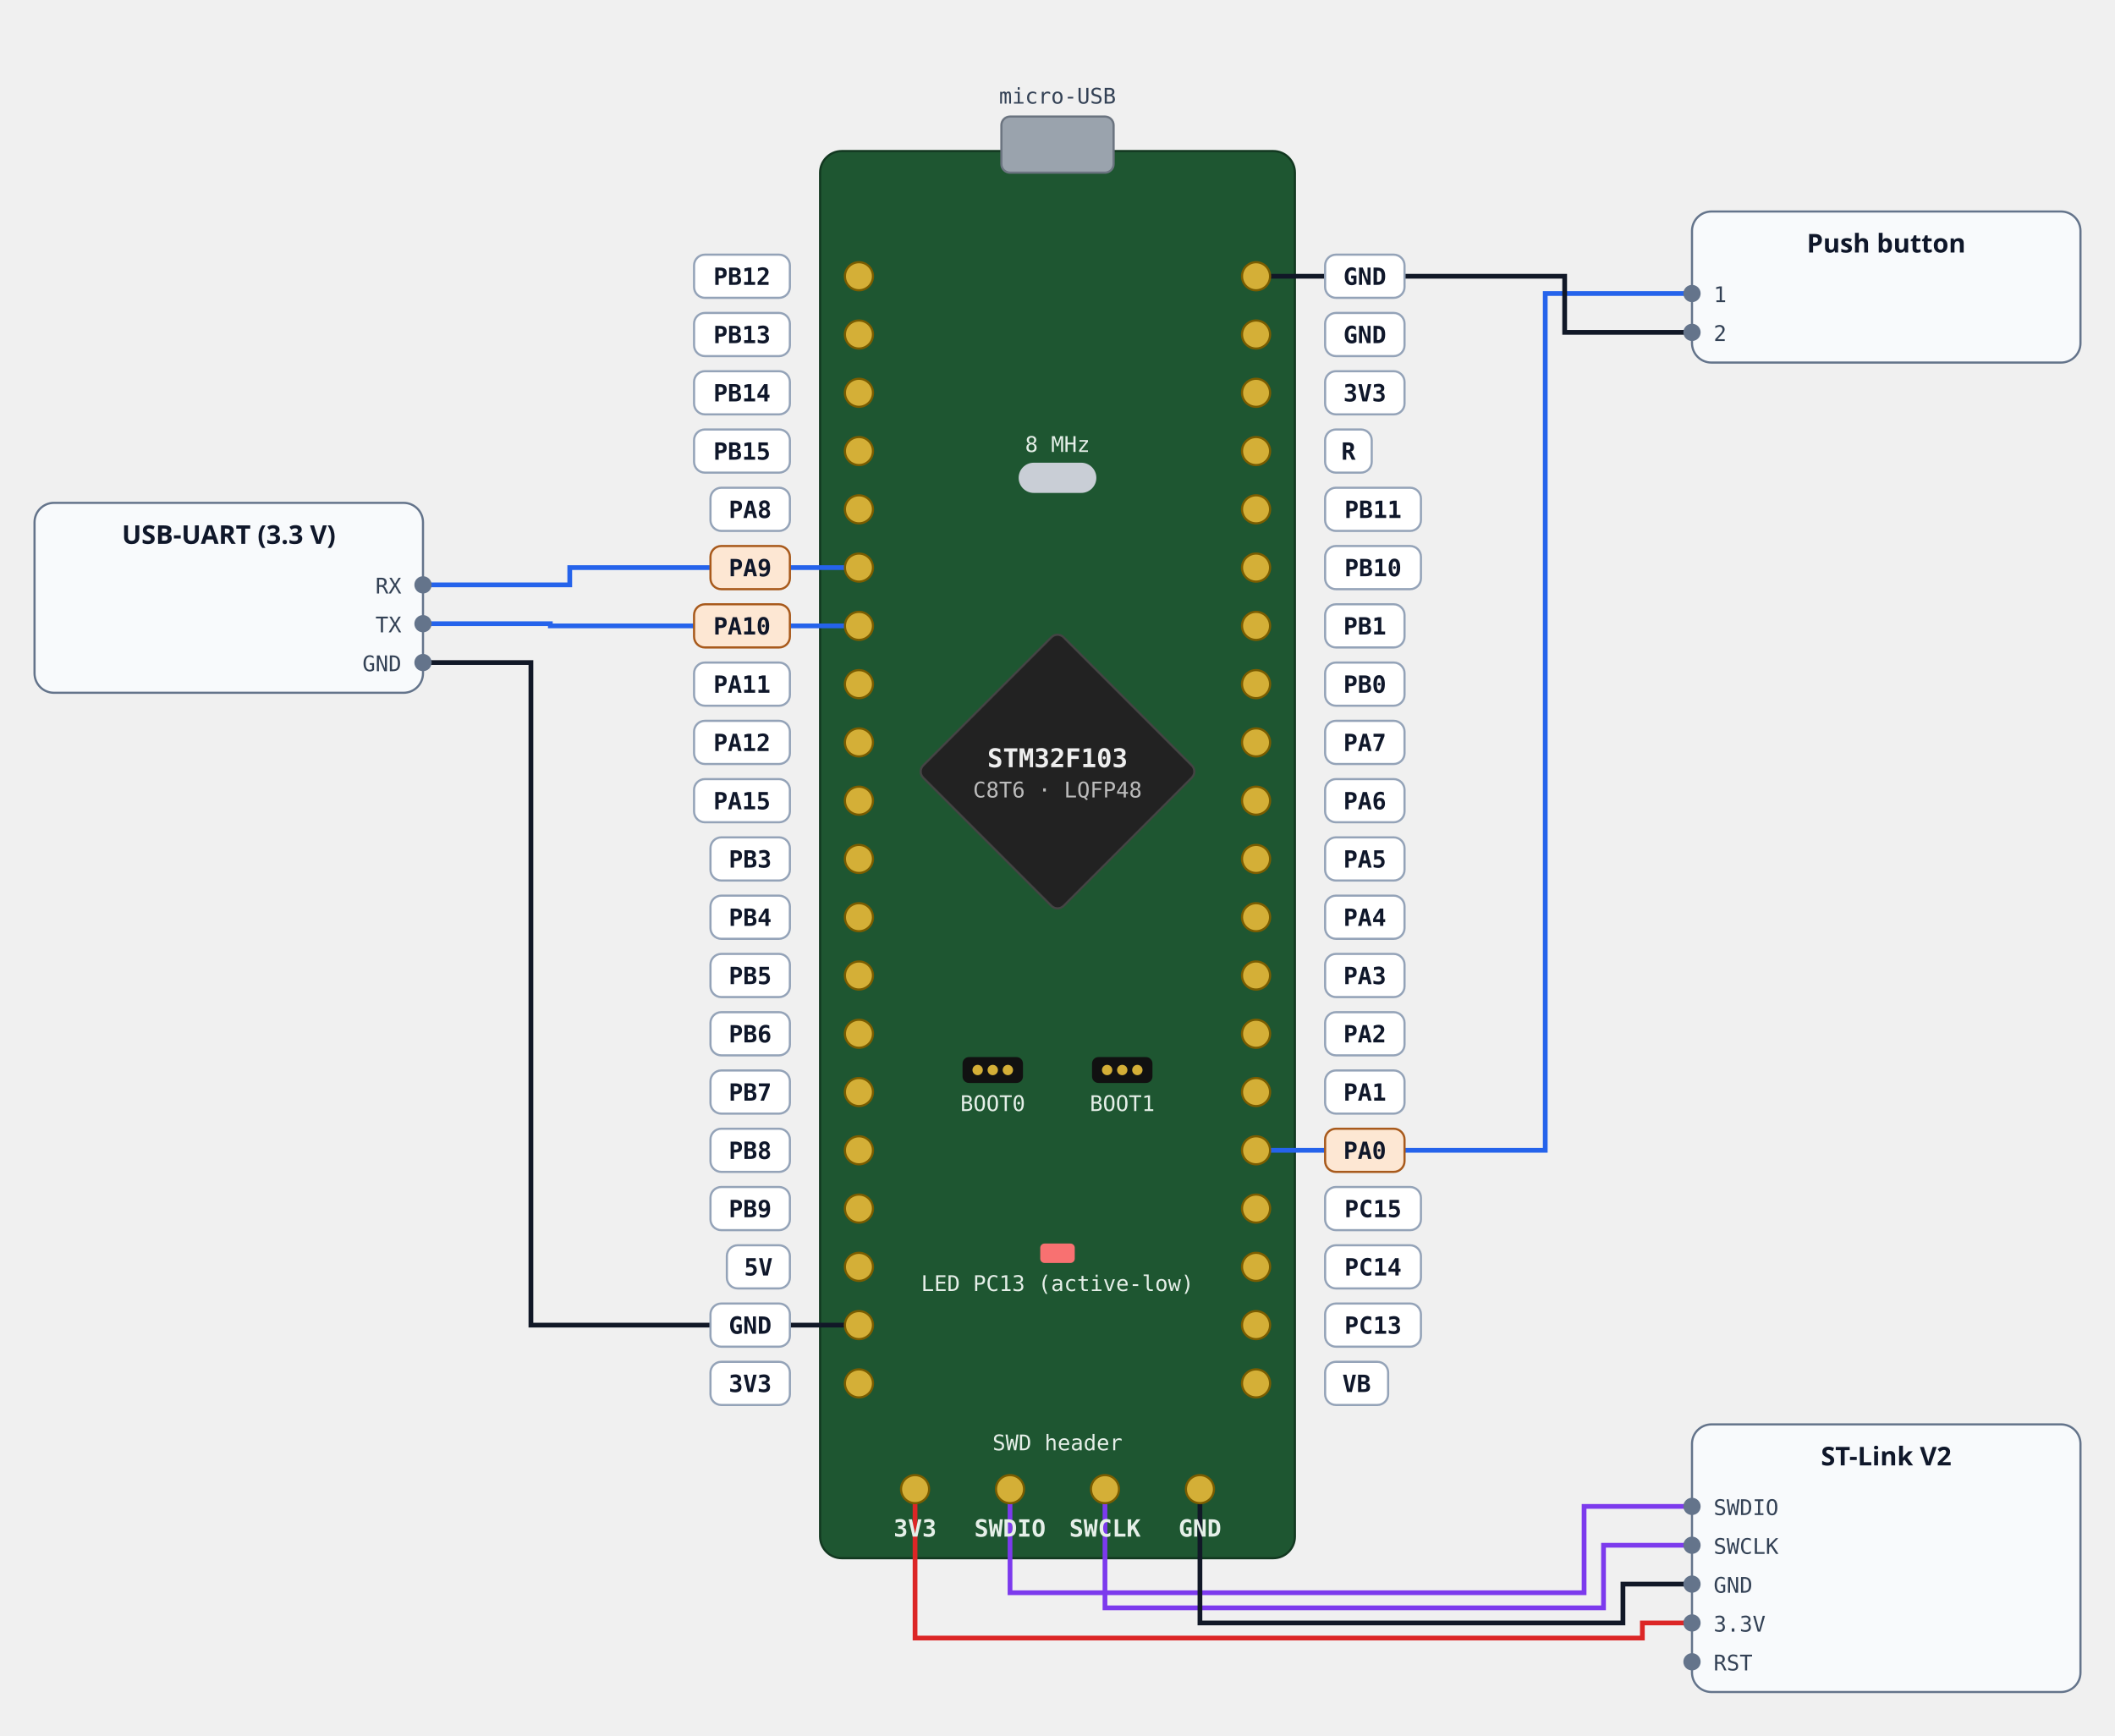
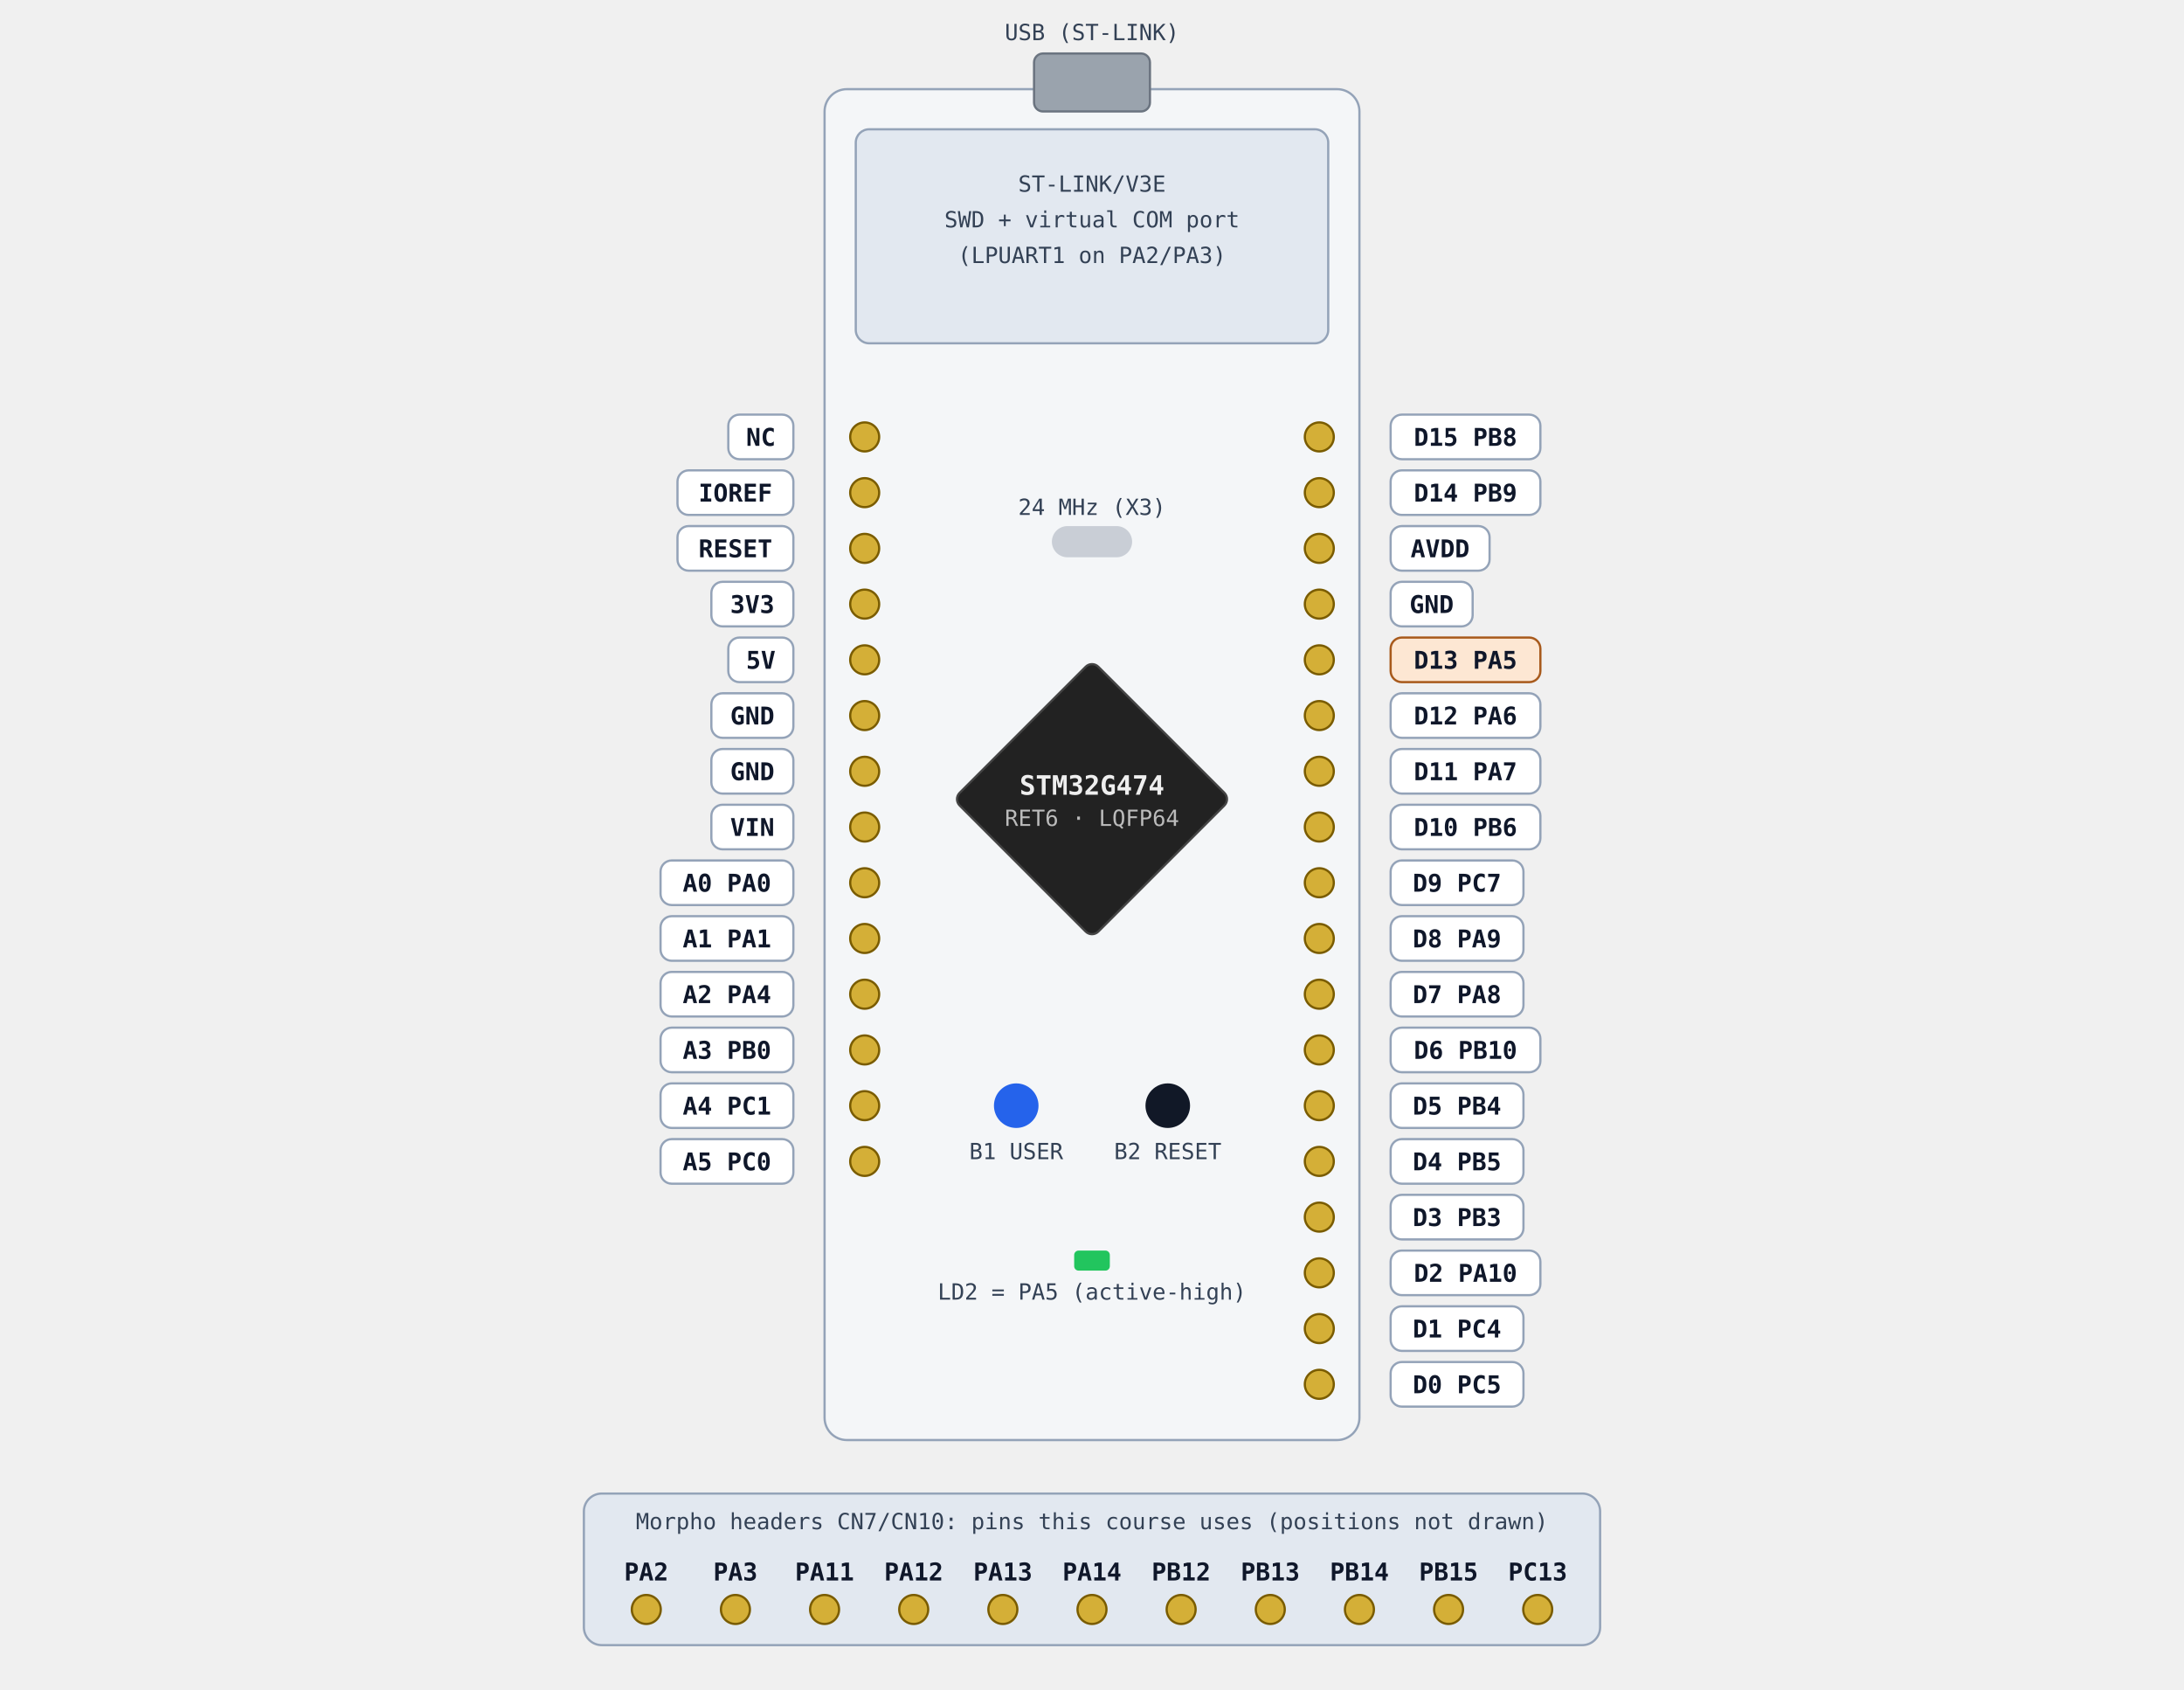
- <svg xmlns="http://www.w3.org/2000/svg" class="po-svg" viewBox="0 0 980 804" role="img" aria-label="Example 09: wake-up button on PA0">
-   <style>text{font-family:Inter,Segoe UI,Arial,sans-serif}.po-board{fill:#1e5631;stroke:#123820}.po-usb{fill:#9aa3ad;stroke:#6b7480}
+ <svg xmlns="http://www.w3.org/2000/svg" class="po-svg" viewBox="0 0 980 758" role="img" aria-label="Example 09: B1 (PC13) wakes the chip from Stop">
+   <style>text{font-family:Inter,Segoe UI,Arial,sans-serif}.po-board{fill:#f4f6f8;stroke:#94a3b8}.po-usb{fill:#9aa3ad;stroke:#6b7480}
+ .po-stlink,.po-morpho{fill:#e2e8f0;stroke:#94a3b8}.po-btn.b1{fill:#2563eb}.po-btn.b2{fill:#111827}
.po-chip{fill:#222;stroke:#444}.po-chip-lbl{fill:#eee;font:700 12px monospace}.po-chip-sub{fill:#bbb;font:10px monospace}
- .po-xtal{fill:#c9ced6}.po-jumper rect{fill:#111}.po-jumper circle{fill:#d4af37}.po-led rect{fill:#f87171}
- .po-part-lbl{fill:#e5efe8;font:10px monospace}.po-usb-lbl{fill:#334155;font:10px monospace}.po-name.po-swd{fill:#e5efe8}.po-dot{fill:#d4af37;stroke:#7a5c00}.po-tag{fill:#fff;stroke:#94a3b8}
+ .po-xtal{fill:#c9ced6}.po-led rect{fill:#22c55e}
+ .po-part-lbl{fill:#334155;font:10px monospace}.po-usb-lbl{fill:#334155;font:10px monospace}.po-name.po-swd{fill:#0f172a}.po-dot{fill:#d4af37;stroke:#7a5c00}.po-tag{fill:#fff;stroke:#94a3b8}
.po-name{fill:#0f172a;font:700 11px monospace}.po-fn{fill:#475569;font:10px monospace}.po-pin.hl .po-tag{fill:#fde7d3;stroke:#a85a1c}
.po-ext rect{fill:#f8fafc;stroke:#64748b}.po-ext-title{fill:#0f172a;font:700 12px sans-serif}.po-ext-pin{fill:#64748b}
.po-ext-lbl{fill:#334155;font:10px monospace}.po-wire{fill:none;stroke-width:2.2;stroke:#2563eb}.po-wire.k-power{stroke:#dc2626}
.po-wire.k-ground{stroke:#111827}.po-wire.k-swd{stroke:#7c3aed}</style>
-   <rect class="po-board" x="380" y="70" width="220" height="652" rx="10" />
-   <rect class="po-usb" x="464" y="54" width="52" height="26" rx="4" />
-   <text class="po-usb-lbl" x="490" y="48" text-anchor="middle">micro-USB</text>
-   <g transform="rotate(45 490 357.5)">
-     <rect class="po-chip" x="444" y="311.5" width="92" height="92" rx="4" />
-   </g>
-   <text class="po-chip-lbl" x="490" y="355.5" text-anchor="middle">STM32F103</text>
-   <text class="po-chip-sub" x="490" y="369.5" text-anchor="middle">C8T6 · LQFP48</text>
-   <rect class="po-xtal" x="472" y="214.4" width="36" height="14" rx="7" />
-   <text class="po-part-lbl" x="490" y="209.4" text-anchor="middle">8 MHz</text>
-   <g class="po-jumper">
-     <rect x="446" y="489.8" width="28" height="12" rx="3" />
-     <circle cx="453" cy="495.8" r="2.4" />
-     <circle cx="460" cy="495.8" r="2.4" />
-     <circle cx="467" cy="495.8" r="2.4" />
-   </g>
-   <text class="po-part-lbl" x="460" y="514.8" text-anchor="middle">BOOT0</text>
-   <g class="po-jumper">
-     <rect x="506" y="489.8" width="28" height="12" rx="3" />
-     <circle cx="513" cy="495.8" r="2.4" />
-     <circle cx="520" cy="495.8" r="2.4" />
-     <circle cx="527" cy="495.8" r="2.4" />
-   </g>
-   <text class="po-part-lbl" x="520" y="514.8" text-anchor="middle">BOOT1</text>
+   <rect class="po-board" x="370" y="40" width="240" height="606" rx="10" />
+   <rect class="po-usb" x="464" y="24" width="52" height="26" rx="4" />
+   <text class="po-usb-lbl" x="490" y="18" text-anchor="middle">USB (ST-LINK)</text>
+   <rect class="po-stlink" x="384" y="58" width="212" height="96" rx="6" />
+   <text class="po-part-lbl" x="490" y="86" text-anchor="middle">ST-LINK/V3E</text>
+   <text class="po-part-lbl" x="490" y="102" text-anchor="middle">SWD + virtual COM port</text>
+   <text class="po-part-lbl" x="490" y="118" text-anchor="middle">(LPUART1 on PA2/PA3)</text>
+   <g transform="rotate(45 490 358.5)">
+     <rect class="po-chip" x="446" y="314.5" width="88" height="88" rx="4" />
+   </g>
+   <text class="po-chip-lbl" x="490" y="356.5" text-anchor="middle">STM32G474</text>
+   <text class="po-chip-sub" x="490" y="370.5" text-anchor="middle">RET6 · LQFP64</text>
+   <rect class="po-xtal" x="472" y="236" width="36" height="14" rx="7" />
+   <text class="po-part-lbl" x="490" y="231" text-anchor="middle">24 MHz (X3)</text>
+   <circle class="po-btn b1" cx="456" cy="496" r="10" />
+   <text class="po-part-lbl" x="456" y="520" text-anchor="middle">B1 USER</text>
+   <circle class="po-btn b2" cx="524" cy="496" r="10" />
+   <text class="po-part-lbl" x="524" y="520" text-anchor="middle">B2 RESET</text>
  <g class="po-led">
-     <rect x="482" y="576.2" width="16" height="9" rx="2" />
-   </g>
-   <text class="po-part-lbl" x="490" y="598.2" text-anchor="middle">LED PC13 (active-low)</text>
-   <text class="po-part-lbl" x="490" y="672" text-anchor="middle">SWD header</text>
-   <path class="po-wire k-signal" d="M398,263 H264 V271 H196" />
-   <path class="po-wire k-signal" d="M398,290 H255 V289 H196" />
-   <path class="po-wire k-ground" d="M398,614 H246 V307 H196" />
-   <path class="po-wire k-signal" d="M582,533 H716 V136 H784" />
-   <path class="po-wire k-ground" d="M582,128 H725 V154 H784" />
-   <path class="po-wire k-swd" d="M468,690 V738 H734 V698 H784" />
-   <path class="po-wire k-swd" d="M512,690 V745 H743 V716 H784" />
-   <path class="po-wire k-ground" d="M556,690 V752 H752 V734 H784" />
-   <path class="po-wire k-power" d="M424,690 V759 H761 V752 H784" />
-   <g class="po-pin c-ft" data-pin="PB12" tabindex="0" role="button" aria-label="PB12" data-tip="PB12 — SPI2_NSS, I2C2_SMBA, USART3_CK, TIM1_BKIN">
-     <circle class="po-dot" cx="398" cy="128" r="6.5" />
-     <rect class="po-tag" x="321.6" y="118" width="44.4" height="20" rx="5" />
-     <text class="po-name" x="343.8" y="132" text-anchor="middle">PB12</text>
-   </g>
-   <g class="po-pin c-ft" data-pin="PB13" tabindex="0" role="button" aria-label="PB13" data-tip="PB13 — SPI2_SCK, USART3_CTS, TIM1_CH1N">
-     <circle class="po-dot" cx="398" cy="155" r="6.5" />
-     <rect class="po-tag" x="321.6" y="145" width="44.4" height="20" rx="5" />
-     <text class="po-name" x="343.8" y="159" text-anchor="middle">PB13</text>
-   </g>
-   <g class="po-pin c-ft" data-pin="PB14" tabindex="0" role="button" aria-label="PB14" data-tip="PB14 — SPI2_MISO, USART3_RTS, TIM1_CH2N">
-     <circle class="po-dot" cx="398" cy="182" r="6.5" />
-     <rect class="po-tag" x="321.6" y="172" width="44.4" height="20" rx="5" />
-     <text class="po-name" x="343.8" y="186" text-anchor="middle">PB14</text>
-   </g>
-   <g class="po-pin c-ft" data-pin="PB15" tabindex="0" role="button" aria-label="PB15" data-tip="PB15 — SPI2_MOSI, TIM1_CH3N">
-     <circle class="po-dot" cx="398" cy="209" r="6.5" />
-     <rect class="po-tag" x="321.6" y="199" width="44.4" height="20" rx="5" />
-     <text class="po-name" x="343.8" y="213" text-anchor="middle">PB15</text>
-   </g>
-   <g class="po-pin c-ft" data-pin="PA8" tabindex="0" role="button" aria-label="PA8" data-tip="PA8 — USART1_CK, TIM1_CH1, MCO">
-     <circle class="po-dot" cx="398" cy="236" r="6.5" />
-     <rect class="po-tag" x="329.2" y="226" width="36.8" height="20" rx="5" />
-     <text class="po-name" x="347.6" y="240" text-anchor="middle">PA8</text>
-   </g>
-   <g class="po-pin c-ft hl" data-pin="PA9" tabindex="0" role="button" aria-label="PA9" data-tip="PA9 — USART1_TX, TIM1_CH2">
-     <circle class="po-dot" cx="398" cy="263" r="6.5" />
-     <rect class="po-tag" x="329.2" y="253" width="36.8" height="20" rx="5" />
-     <text class="po-name" x="347.6" y="267" text-anchor="middle">PA9</text>
-   </g>
-   <g class="po-pin c-ft hl" data-pin="PA10" tabindex="0" role="button" aria-label="PA10" data-tip="PA10 — USART1_RX, TIM1_CH3">
-     <circle class="po-dot" cx="398" cy="290" r="6.5" />
-     <rect class="po-tag" x="321.6" y="280" width="44.4" height="20" rx="5" />
-     <text class="po-name" x="343.8" y="294" text-anchor="middle">PA10</text>
-   </g>
-   <g class="po-pin c-ft" data-pin="PA11" tabindex="0" role="button" aria-label="PA11" data-tip="PA11 — USART1_CTS, USBDM, CAN_RX, TIM1_CH4">
-     <circle class="po-dot" cx="398" cy="317" r="6.5" />
-     <rect class="po-tag" x="321.6" y="307" width="44.4" height="20" rx="5" />
-     <text class="po-name" x="343.8" y="321" text-anchor="middle">PA11</text>
-   </g>
-   <g class="po-pin c-ft" data-pin="PA12" tabindex="0" role="button" aria-label="PA12" data-tip="PA12 — USART1_RTS, USBDP, CAN_TX, TIM1_ETR">
-     <circle class="po-dot" cx="398" cy="344" r="6.5" />
-     <rect class="po-tag" x="321.6" y="334" width="44.4" height="20" rx="5" />
-     <text class="po-name" x="343.8" y="348" text-anchor="middle">PA12</text>
-   </g>
-   <g class="po-pin c-ft" data-pin="PA15" tabindex="0" role="button" aria-label="PA15" data-tip="PA15 — JTDI">
-     <circle class="po-dot" cx="398" cy="371" r="6.5" />
-     <rect class="po-tag" x="321.6" y="361" width="44.4" height="20" rx="5" />
-     <text class="po-name" x="343.8" y="375" text-anchor="middle">PA15</text>
-   </g>
-   <g class="po-pin c-ft" data-pin="PB3" tabindex="0" role="button" aria-label="PB3" data-tip="PB3 — JTDO, TRACESWO">
-     <circle class="po-dot" cx="398" cy="398" r="6.5" />
-     <rect class="po-tag" x="329.2" y="388" width="36.8" height="20" rx="5" />
-     <text class="po-name" x="347.6" y="402" text-anchor="middle">PB3</text>
-   </g>
-   <g class="po-pin c-ft" data-pin="PB4" tabindex="0" role="button" aria-label="PB4" data-tip="PB4 — NJTRST">
-     <circle class="po-dot" cx="398" cy="425" r="6.5" />
-     <rect class="po-tag" x="329.2" y="415" width="36.8" height="20" rx="5" />
-     <text class="po-name" x="347.6" y="429" text-anchor="middle">PB4</text>
-   </g>
-   <g class="po-pin c-nft" data-pin="PB5" tabindex="0" role="button" aria-label="PB5" data-tip="PB5 — I2C1_SMBA">
-     <circle class="po-dot" cx="398" cy="452" r="6.5" />
-     <rect class="po-tag" x="329.2" y="442" width="36.8" height="20" rx="5" />
-     <text class="po-name" x="347.6" y="456" text-anchor="middle">PB5</text>
-   </g>
-   <g class="po-pin c-ft" data-pin="PB6" tabindex="0" role="button" aria-label="PB6" data-tip="PB6 — I2C1_SCL, TIM4_CH1">
-     <circle class="po-dot" cx="398" cy="479" r="6.5" />
-     <rect class="po-tag" x="329.2" y="469" width="36.8" height="20" rx="5" />
-     <text class="po-name" x="347.6" y="483" text-anchor="middle">PB6</text>
-   </g>
-   <g class="po-pin c-ft" data-pin="PB7" tabindex="0" role="button" aria-label="PB7" data-tip="PB7 — I2C1_SDA, TIM4_CH2">
-     <circle class="po-dot" cx="398" cy="506" r="6.5" />
-     <rect class="po-tag" x="329.2" y="496" width="36.8" height="20" rx="5" />
-     <text class="po-name" x="347.6" y="510" text-anchor="middle">PB7</text>
-   </g>
-   <g class="po-pin c-ft" data-pin="PB8" tabindex="0" role="button" aria-label="PB8" data-tip="PB8 — TIM4_CH3">
-     <circle class="po-dot" cx="398" cy="533" r="6.5" />
-     <rect class="po-tag" x="329.2" y="523" width="36.8" height="20" rx="5" />
-     <text class="po-name" x="347.6" y="537" text-anchor="middle">PB8</text>
-   </g>
-   <g class="po-pin c-ft" data-pin="PB9" tabindex="0" role="button" aria-label="PB9" data-tip="PB9 — TIM4_CH4">
-     <circle class="po-dot" cx="398" cy="560" r="6.5" />
-     <rect class="po-tag" x="329.2" y="550" width="36.8" height="20" rx="5" />
-     <text class="po-name" x="347.6" y="564" text-anchor="middle">PB9</text>
-   </g>
-   <g class="po-pin c-power" data-pin="5V" tabindex="0" role="button" aria-label="5V" data-tip="5V — From USB (through a diode on most boards) or an external 5 V supply. Never connect two supplies at once.">
-     <circle class="po-dot" cx="398" cy="587" r="6.5" />
-     <rect class="po-tag" x="336.8" y="577" width="29.2" height="20" rx="5" />
-     <text class="po-name" x="351.4" y="591" text-anchor="middle">5V</text>
+     <rect x="482" y="561" width="16" height="9" rx="2" />
+   </g>
+   <text class="po-part-lbl" x="490" y="583" text-anchor="middle">LD2 = PA5 (active-high)</text>
+   <rect class="po-morpho" x="262" y="670" width="456" height="68" rx="8" />
+   <text class="po-part-lbl" x="490" y="686" text-anchor="middle">Morpho headers CN7/CN10: pins this course uses (positions not drawn)</text>
+   <g class="po-pin c-control" data-pin="NC" tabindex="0" role="button" aria-label="NC" data-tip="NC — Not connected.">
+     <circle class="po-dot" cx="388" cy="196" r="6.5" />
+     <rect class="po-tag" x="326.8" y="186" width="29.2" height="20" rx="5" />
+     <text class="po-name" x="341.4" y="200" text-anchor="middle">NC</text>
+   </g>
+   <g class="po-pin c-power" data-pin="IOREF" tabindex="0" role="button" aria-label="IOREF" data-tip="IOREF — I/O reference voltage for shields: 3.3 V on this board.">
+     <circle class="po-dot" cx="388" cy="221" r="6.5" />
+     <rect class="po-tag" x="304" y="211" width="52" height="20" rx="5" />
+     <text class="po-name" x="330" y="225" text-anchor="middle">IOREF</text>
+   </g>
+   <g class="po-pin c-control" data-pin="RESET" tabindex="0" role="button" aria-label="RESET" data-tip="RESET — NRST: pull low to reset the STM32. The black B2 button does the same.">
+     <circle class="po-dot" cx="388" cy="246" r="6.5" />
+     <rect class="po-tag" x="304" y="236" width="52" height="20" rx="5" />
+     <text class="po-name" x="330" y="250" text-anchor="middle">RESET</text>
+   </g>
+   <g class="po-pin c-power" data-pin="3V3" tabindex="0" role="button" aria-label="3V3" data-tip="3V3 — 3.3 V from the board's regulator. Power 3.3 V modules from here.">
+     <circle class="po-dot" cx="388" cy="271" r="6.5" />
+     <rect class="po-tag" x="319.2" y="261" width="36.8" height="20" rx="5" />
+     <text class="po-name" x="337.6" y="275" text-anchor="middle">3V3</text>
+   </g>
+   <g class="po-pin c-power" data-pin="5V" tabindex="0" role="button" aria-label="5V" data-tip="5V — 5 V rail. Where it comes from (ST-LINK USB or an external supply) depends on the power jumper; see UM2505.">
+     <circle class="po-dot" cx="388" cy="296" r="6.5" />
+     <rect class="po-tag" x="326.8" y="286" width="29.2" height="20" rx="5" />
+     <text class="po-name" x="341.4" y="300" text-anchor="middle">5V</text>
  </g>
  <g class="po-pin c-ground" data-pin="GND" tabindex="0" role="button" aria-label="GND" data-tip="GND — ">
-     <circle class="po-dot" cx="398" cy="614" r="6.5" />
-     <rect class="po-tag" x="329.2" y="604" width="36.8" height="20" rx="5" />
-     <text class="po-name" x="347.6" y="618" text-anchor="middle">GND</text>
-   </g>
-   <g class="po-pin c-power" data-pin="3V3" tabindex="0" role="button" aria-label="3V3" data-tip="3V3 — Regulator output. The ST-Link 3.3 V pin can power the board for flashing.">
-     <circle class="po-dot" cx="398" cy="641" r="6.5" />
-     <rect class="po-tag" x="329.2" y="631" width="36.8" height="20" rx="5" />
-     <text class="po-name" x="347.6" y="645" text-anchor="middle">3V3</text>
+     <circle class="po-dot" cx="388" cy="321" r="6.5" />
+     <rect class="po-tag" x="319.2" y="311" width="36.8" height="20" rx="5" />
+     <text class="po-name" x="337.6" y="325" text-anchor="middle">GND</text>
  </g>
  <g class="po-pin c-ground" data-pin="GND" tabindex="0" role="button" aria-label="GND" data-tip="GND — ">
-     <circle class="po-dot" cx="582" cy="128" r="6.5" />
-     <rect class="po-tag" x="614" y="118" width="36.8" height="20" rx="5" />
-     <text class="po-name" x="632.4" y="132" text-anchor="middle">GND</text>
+     <circle class="po-dot" cx="388" cy="346" r="6.5" />
+     <rect class="po-tag" x="319.2" y="336" width="36.8" height="20" rx="5" />
+     <text class="po-name" x="337.6" y="350" text-anchor="middle">GND</text>
+   </g>
+   <g class="po-pin c-power" data-pin="VIN" tabindex="0" role="button" aria-label="VIN" data-tip="VIN — External supply input. Check UM2505 for the allowed range before you use it.">
+     <circle class="po-dot" cx="388" cy="371" r="6.5" />
+     <rect class="po-tag" x="319.2" y="361" width="36.8" height="20" rx="5" />
+     <text class="po-name" x="337.6" y="375" text-anchor="middle">VIN</text>
+   </g>
+   <g class="po-pin c-adc" data-pin="PA0" tabindex="0" role="button" aria-label="A0 PA0" data-tip="PA0 — TIM2_CH1, TIM5_CH1, USART2_CTS, USART2_NSS, COMP1_OUT, TIM8_BKIN">
+     <circle class="po-dot" cx="388" cy="396" r="6.5" />
+     <rect class="po-tag" x="296.4" y="386" width="59.6" height="20" rx="5" />
+     <text class="po-name" x="326.2" y="400" text-anchor="middle">A0 PA0</text>
+   </g>
+   <g class="po-pin c-adc" data-pin="PA1" tabindex="0" role="button" aria-label="A1 PA1" data-tip="PA1 — RTC_REFIN, TIM2_CH2, TIM5_CH2, USART2_DE, USART2_RTS, TIM15_CH1N">
+     <circle class="po-dot" cx="388" cy="421" r="6.5" />
+     <rect class="po-tag" x="296.4" y="411" width="59.6" height="20" rx="5" />
+     <text class="po-name" x="326.2" y="425" text-anchor="middle">A1 PA1</text>
+   </g>
+   <g class="po-pin c-adc" data-pin="PA4" tabindex="0" role="button" aria-label="A2 PA4" data-tip="PA4 — TIM3_CH2, SPI1_NSS, I2S3_WS, SPI3_NSS, USART2_CK, SAI1_FS_B">
+     <circle class="po-dot" cx="388" cy="446" r="6.5" />
+     <rect class="po-tag" x="296.4" y="436" width="59.6" height="20" rx="5" />
+     <text class="po-name" x="326.2" y="450" text-anchor="middle">A2 PA4</text>
+   </g>
+   <g class="po-pin c-adc" data-pin="PB0" tabindex="0" role="button" aria-label="A3 PB0" data-tip="PB0 — TIM3_CH3, TIM8_CH2N, TIM1_CH2N, QUADSPI1_BK1_IO1, HRTIM1_FLT5, UCPD1_FRSTX1">
+     <circle class="po-dot" cx="388" cy="471" r="6.5" />
+     <rect class="po-tag" x="296.4" y="461" width="59.6" height="20" rx="5" />
+     <text class="po-name" x="326.2" y="475" text-anchor="middle">A3 PB0</text>
+   </g>
+   <g class="po-pin c-adc" data-pin="PC1" tabindex="0" role="button" aria-label="A4 PC1" data-tip="PC1 — LPTIM1_OUT, TIM1_CH2, LPUART1_TX, QUADSPI1_BK2_IO0, SAI1_SD_A, EVENTOUT">
+     <circle class="po-dot" cx="388" cy="496" r="6.5" />
+     <rect class="po-tag" x="296.4" y="486" width="59.6" height="20" rx="5" />
+     <text class="po-name" x="326.2" y="500" text-anchor="middle">A4 PC1</text>
+   </g>
+   <g class="po-pin c-adc" data-pin="PC0" tabindex="0" role="button" aria-label="A5 PC0" data-tip="PC0 — LPTIM1_IN1, TIM1_CH1, LPUART1_RX, EVENTOUT">
+     <circle class="po-dot" cx="388" cy="521" r="6.5" />
+     <rect class="po-tag" x="296.4" y="511" width="59.6" height="20" rx="5" />
+     <text class="po-name" x="326.2" y="525" text-anchor="middle">A5 PC0</text>
+   </g>
+   <g class="po-pin c-dig warn" data-pin="PB8" tabindex="0" role="button" aria-label="D15 PB8" data-tip="PB8 — TIM16_CH1, TIM4_CH3, SAI1_CK1, I2C1_SCL, USART3_RX, COMP1_OUT">
+     <circle class="po-dot" cx="592" cy="196" r="6.5" />
+     <rect class="po-tag" x="624" y="186" width="67.2" height="20" rx="5" />
+     <text class="po-name" x="657.6" y="200" text-anchor="middle">D15 PB8</text>
+   </g>
+   <g class="po-pin c-dig" data-pin="PB9" tabindex="0" role="button" aria-label="D14 PB9" data-tip="PB9 — TIM17_CH1, TIM4_CH4, SAI1_D2, I2C1_SDA, IR_OUT, USART3_TX">
+     <circle class="po-dot" cx="592" cy="221" r="6.5" />
+     <rect class="po-tag" x="624" y="211" width="67.2" height="20" rx="5" />
+     <text class="po-name" x="657.6" y="225" text-anchor="middle">D14 PB9</text>
+   </g>
+   <g class="po-pin c-power" data-pin="AVDD" tabindex="0" role="button" aria-label="AVDD" data-tip="AVDD — Analog supply reference (the AREF position of an Arduino header).">
+     <circle class="po-dot" cx="592" cy="246" r="6.5" />
+     <rect class="po-tag" x="624" y="236" width="44.4" height="20" rx="5" />
+     <text class="po-name" x="646.2" y="250" text-anchor="middle">AVDD</text>
  </g>
  <g class="po-pin c-ground" data-pin="GND" tabindex="0" role="button" aria-label="GND" data-tip="GND — ">
-     <circle class="po-dot" cx="582" cy="155" r="6.5" />
-     <rect class="po-tag" x="614" y="145" width="36.8" height="20" rx="5" />
-     <text class="po-name" x="632.4" y="159" text-anchor="middle">GND</text>
-   </g>
-   <g class="po-pin c-power" data-pin="3V3" tabindex="0" role="button" aria-label="3V3" data-tip="3V3 — Regulator output. The ST-Link 3.3 V pin can power the board for flashing.">
-     <circle class="po-dot" cx="582" cy="182" r="6.5" />
-     <rect class="po-tag" x="614" y="172" width="36.8" height="20" rx="5" />
-     <text class="po-name" x="632.4" y="186" text-anchor="middle">3V3</text>
-   </g>
-   <g class="po-pin c-control" data-pin="R" tabindex="0" role="button" aria-label="R" data-tip="R — NRST: pull low to reset. Connect it to the ST-Link RST pin for connect-under-reset.">
-     <circle class="po-dot" cx="582" cy="209" r="6.5" />
-     <rect class="po-tag" x="614" y="199" width="21.6" height="20" rx="5" />
-     <text class="po-name" x="624.8" y="213" text-anchor="middle">R</text>
-   </g>
-   <g class="po-pin c-ft" data-pin="PB11" tabindex="0" role="button" aria-label="PB11" data-tip="PB11 — I2C2_SDA, USART3_RX">
-     <circle class="po-dot" cx="582" cy="236" r="6.5" />
-     <rect class="po-tag" x="614" y="226" width="44.4" height="20" rx="5" />
-     <text class="po-name" x="636.2" y="240" text-anchor="middle">PB11</text>
-   </g>
-   <g class="po-pin c-ft" data-pin="PB10" tabindex="0" role="button" aria-label="PB10" data-tip="PB10 — I2C2_SCL, USART3_TX">
-     <circle class="po-dot" cx="582" cy="263" r="6.5" />
-     <rect class="po-tag" x="614" y="253" width="44.4" height="20" rx="5" />
-     <text class="po-name" x="636.2" y="267" text-anchor="middle">PB10</text>
-   </g>
-   <g class="po-pin c-nft" data-pin="PB1" tabindex="0" role="button" aria-label="PB1" data-tip="PB1 — ADC12_IN9, TIM3_CH4">
-     <circle class="po-dot" cx="582" cy="290" r="6.5" />
-     <rect class="po-tag" x="614" y="280" width="36.8" height="20" rx="5" />
-     <text class="po-name" x="632.4" y="294" text-anchor="middle">PB1</text>
-   </g>
-   <g class="po-pin c-nft" data-pin="PB0" tabindex="0" role="button" aria-label="PB0" data-tip="PB0 — ADC12_IN8, TIM3_CH3">
-     <circle class="po-dot" cx="582" cy="317" r="6.5" />
-     <rect class="po-tag" x="614" y="307" width="36.8" height="20" rx="5" />
-     <text class="po-name" x="632.4" y="321" text-anchor="middle">PB0</text>
-   </g>
-   <g class="po-pin c-nft" data-pin="PA7" tabindex="0" role="button" aria-label="PA7" data-tip="PA7 — SPI1_MOSI, ADC12_IN7, TIM3_CH2">
-     <circle class="po-dot" cx="582" cy="344" r="6.5" />
-     <rect class="po-tag" x="614" y="334" width="36.8" height="20" rx="5" />
-     <text class="po-name" x="632.4" y="348" text-anchor="middle">PA7</text>
-   </g>
-   <g class="po-pin c-nft" data-pin="PA6" tabindex="0" role="button" aria-label="PA6" data-tip="PA6 — SPI1_MISO, ADC12_IN6, TIM3_CH1">
-     <circle class="po-dot" cx="582" cy="371" r="6.5" />
-     <rect class="po-tag" x="614" y="361" width="36.8" height="20" rx="5" />
-     <text class="po-name" x="632.4" y="375" text-anchor="middle">PA6</text>
-   </g>
-   <g class="po-pin c-nft" data-pin="PA5" tabindex="0" role="button" aria-label="PA5" data-tip="PA5 — SPI1_SCK, ADC12_IN5">
-     <circle class="po-dot" cx="582" cy="398" r="6.5" />
-     <rect class="po-tag" x="614" y="388" width="36.8" height="20" rx="5" />
-     <text class="po-name" x="632.4" y="402" text-anchor="middle">PA5</text>
-   </g>
-   <g class="po-pin c-nft" data-pin="PA4" tabindex="0" role="button" aria-label="PA4" data-tip="PA4 — SPI1_NSS, USART2_CK, ADC12_IN4">
-     <circle class="po-dot" cx="582" cy="425" r="6.5" />
-     <rect class="po-tag" x="614" y="415" width="36.8" height="20" rx="5" />
-     <text class="po-name" x="632.4" y="429" text-anchor="middle">PA4</text>
-   </g>
-   <g class="po-pin c-nft" data-pin="PA3" tabindex="0" role="button" aria-label="PA3" data-tip="PA3 — USART2_RX, ADC12_IN3, TIM2_CH4">
-     <circle class="po-dot" cx="582" cy="452" r="6.5" />
-     <rect class="po-tag" x="614" y="442" width="36.8" height="20" rx="5" />
-     <text class="po-name" x="632.4" y="456" text-anchor="middle">PA3</text>
-   </g>
-   <g class="po-pin c-nft" data-pin="PA2" tabindex="0" role="button" aria-label="PA2" data-tip="PA2 — USART2_TX, ADC12_IN2, TIM2_CH3">
-     <circle class="po-dot" cx="582" cy="479" r="6.5" />
-     <rect class="po-tag" x="614" y="469" width="36.8" height="20" rx="5" />
-     <text class="po-name" x="632.4" y="483" text-anchor="middle">PA2</text>
-   </g>
-   <g class="po-pin c-nft" data-pin="PA1" tabindex="0" role="button" aria-label="PA1" data-tip="PA1 — USART2_RTS, ADC12_IN1, TIM2_CH2">
-     <circle class="po-dot" cx="582" cy="506" r="6.5" />
-     <rect class="po-tag" x="614" y="496" width="36.8" height="20" rx="5" />
-     <text class="po-name" x="632.4" y="510" text-anchor="middle">PA1</text>
-   </g>
-   <g class="po-pin c-nft hl" data-pin="PA0" tabindex="0" role="button" aria-label="PA0" data-tip="PA0 — WKUP, USART2_CTS, ADC12_IN0, TIM2_CH1_ETR">
-     <circle class="po-dot" cx="582" cy="533" r="6.5" />
-     <rect class="po-tag" x="614" y="523" width="36.8" height="20" rx="5" />
-     <text class="po-name" x="632.4" y="537" text-anchor="middle">PA0</text>
-   </g>
-   <g class="po-pin c-nft warn" data-pin="PC15" tabindex="0" role="button" aria-label="PC15" data-tip="PC15 — OSC32_OUT">
-     <circle class="po-dot" cx="582" cy="560" r="6.5" />
-     <rect class="po-tag" x="614" y="550" width="44.4" height="20" rx="5" />
-     <text class="po-name" x="636.2" y="564" text-anchor="middle">PC15</text>
-   </g>
-   <g class="po-pin c-nft warn" data-pin="PC14" tabindex="0" role="button" aria-label="PC14" data-tip="PC14 — OSC32_IN">
-     <circle class="po-dot" cx="582" cy="587" r="6.5" />
-     <rect class="po-tag" x="614" y="577" width="44.4" height="20" rx="5" />
-     <text class="po-name" x="636.2" y="591" text-anchor="middle">PC14</text>
-   </g>
-   <g class="po-pin c-nft warn" data-pin="PC13" tabindex="0" role="button" aria-label="PC13" data-tip="PC13 — TAMPER-RTC">
-     <circle class="po-dot" cx="582" cy="614" r="6.5" />
-     <rect class="po-tag" x="614" y="604" width="44.4" height="20" rx="5" />
-     <text class="po-name" x="636.2" y="618" text-anchor="middle">PC13</text>
-   </g>
-   <g class="po-pin c-power" data-pin="VB" tabindex="0" role="button" aria-label="VB" data-tip="VB — VBAT: backup domain supply (RTC, backup registers). Tie to 3.3 V if unused.">
-     <circle class="po-dot" cx="582" cy="641" r="6.5" />
-     <rect class="po-tag" x="614" y="631" width="29.2" height="20" rx="5" />
-     <text class="po-name" x="628.6" y="645" text-anchor="middle">VB</text>
-   </g>
-   <g class="po-pin c-power" data-pin="3V3" tabindex="0" role="button" aria-label="3V3" data-tip="3V3 — Regulator output. The ST-Link 3.3 V pin can power the board for flashing.">
-     <circle class="po-dot" cx="424" cy="690" r="6.5" />
-     <text class="po-name po-swd" x="424" y="712" text-anchor="middle">3V3</text>
-   </g>
-   <g class="po-pin c-ft warn" data-pin="PA13" tabindex="0" role="button" aria-label="PA13" data-tip="PA13 — SWDIO">
-     <circle class="po-dot" cx="468" cy="690" r="6.5" />
-     <text class="po-name po-swd" x="468" y="712" text-anchor="middle">SWDIO</text>
-   </g>
-   <g class="po-pin c-ft warn" data-pin="PA14" tabindex="0" role="button" aria-label="PA14" data-tip="PA14 — SWCLK">
-     <circle class="po-dot" cx="512" cy="690" r="6.5" />
-     <text class="po-name po-swd" x="512" y="712" text-anchor="middle">SWCLK</text>
-   </g>
-   <g class="po-pin c-ground" data-pin="GND" tabindex="0" role="button" aria-label="GND" data-tip="GND — ">
-     <circle class="po-dot" cx="556" cy="690" r="6.5" />
-     <text class="po-name po-swd" x="556" y="712" text-anchor="middle">GND</text>
-   </g>
-   <g class="po-ext">
-     <rect x="16" y="233" width="180" height="88" rx="9" />
-     <text class="po-ext-title" x="106" y="252" text-anchor="middle">USB-UART (3.3 V)</text>
-     <circle class="po-ext-pin" cx="196" cy="271" r="4" />
-     <text class="po-ext-lbl" x="186" y="275" text-anchor="end">RX</text>
-     <circle class="po-ext-pin" cx="196" cy="289" r="4" />
-     <text class="po-ext-lbl" x="186" y="293" text-anchor="end">TX</text>
-     <circle class="po-ext-pin" cx="196" cy="307" r="4" />
-     <text class="po-ext-lbl" x="186" y="311" text-anchor="end">GND</text>
-   </g>
-   <g class="po-ext">
-     <rect x="784" y="98" width="180" height="70" rx="9" />
-     <text class="po-ext-title" x="874" y="117" text-anchor="middle">Push button</text>
-     <circle class="po-ext-pin" cx="784" cy="136" r="4" />
-     <text class="po-ext-lbl" x="794" y="140" text-anchor="start">1</text>
-     <circle class="po-ext-pin" cx="784" cy="154" r="4" />
-     <text class="po-ext-lbl" x="794" y="158" text-anchor="start">2</text>
-   </g>
-   <g class="po-ext">
-     <rect x="784" y="660" width="180" height="124" rx="9" />
-     <text class="po-ext-title" x="874" y="679" text-anchor="middle">ST-Link V2</text>
-     <circle class="po-ext-pin" cx="784" cy="698" r="4" />
-     <text class="po-ext-lbl" x="794" y="702" text-anchor="start">SWDIO</text>
-     <circle class="po-ext-pin" cx="784" cy="716" r="4" />
-     <text class="po-ext-lbl" x="794" y="720" text-anchor="start">SWCLK</text>
-     <circle class="po-ext-pin" cx="784" cy="734" r="4" />
-     <text class="po-ext-lbl" x="794" y="738" text-anchor="start">GND</text>
-     <circle class="po-ext-pin" cx="784" cy="752" r="4" />
-     <text class="po-ext-lbl" x="794" y="756" text-anchor="start">3.3V</text>
-     <circle class="po-ext-pin" cx="784" cy="770" r="4" />
-     <text class="po-ext-lbl" x="794" y="774" text-anchor="start">RST</text>
+     <circle class="po-dot" cx="592" cy="271" r="6.5" />
+     <rect class="po-tag" x="624" y="261" width="36.8" height="20" rx="5" />
+     <text class="po-name" x="642.4" y="275" text-anchor="middle">GND</text>
+   </g>
+   <g class="po-pin c-adc hl" data-pin="PA5" tabindex="0" role="button" aria-label="D13 PA5" data-tip="PA5 — TIM2_CH1, TIM2_ETR, SPI1_SCK, UCPD1_FRSTX1, UCPD1_FRSTX2, EVENTOUT">
+     <circle class="po-dot" cx="592" cy="296" r="6.5" />
+     <rect class="po-tag" x="624" y="286" width="67.2" height="20" rx="5" />
+     <text class="po-name" x="657.6" y="300" text-anchor="middle">D13 PA5</text>
+   </g>
+   <g class="po-pin c-adc" data-pin="PA6" tabindex="0" role="button" aria-label="D12 PA6" data-tip="PA6 — TIM16_CH1, TIM3_CH1, TIM8_BKIN, SPI1_MISO, TIM1_BKIN, COMP1_OUT">
+     <circle class="po-dot" cx="592" cy="321" r="6.5" />
+     <rect class="po-tag" x="624" y="311" width="67.2" height="20" rx="5" />
+     <text class="po-name" x="657.6" y="325" text-anchor="middle">D12 PA6</text>
+   </g>
+   <g class="po-pin c-adc" data-pin="PA7" tabindex="0" role="button" aria-label="D11 PA7" data-tip="PA7 — TIM17_CH1, TIM3_CH2, TIM8_CH1N, SPI1_MOSI, TIM1_CH1N, COMP2_OUT">
+     <circle class="po-dot" cx="592" cy="346" r="6.5" />
+     <rect class="po-tag" x="624" y="336" width="67.2" height="20" rx="5" />
+     <text class="po-name" x="657.6" y="350" text-anchor="middle">D11 PA7</text>
+   </g>
+   <g class="po-pin c-dig" data-pin="PB6" tabindex="0" role="button" aria-label="D10 PB6" data-tip="PB6 — TIM16_CH1N, TIM4_CH1, TIM8_CH1, TIM8_ETR, USART1_TX, COMP4_OUT">
+     <circle class="po-dot" cx="592" cy="371" r="6.5" />
+     <rect class="po-tag" x="624" y="361" width="67.2" height="20" rx="5" />
+     <text class="po-name" x="657.6" y="375" text-anchor="middle">D10 PB6</text>
+   </g>
+   <g class="po-pin c-dig" data-pin="PC7" tabindex="0" role="button" aria-label="D9 PC7" data-tip="PC7 — TIM3_CH2, HRTIM1_FLT5, TIM8_CH2, I2S3_MCK, COMP5_OUT, I2C4_SDA">
+     <circle class="po-dot" cx="592" cy="396" r="6.5" />
+     <rect class="po-tag" x="624" y="386" width="59.6" height="20" rx="5" />
+     <text class="po-name" x="653.8" y="400" text-anchor="middle">D9 PC7</text>
+   </g>
+   <g class="po-pin c-adc" data-pin="PA9" tabindex="0" role="button" aria-label="D8 PA9" data-tip="PA9 — I2C3_SMBA, I2C2_SCL, I2S3_MCK, TIM1_CH2, USART1_TX, COMP5_OUT">
+     <circle class="po-dot" cx="592" cy="421" r="6.5" />
+     <rect class="po-tag" x="624" y="411" width="59.6" height="20" rx="5" />
+     <text class="po-name" x="653.8" y="425" text-anchor="middle">D8 PA9</text>
+   </g>
+   <g class="po-pin c-adc" data-pin="PA8" tabindex="0" role="button" aria-label="D7 PA8" data-tip="PA8 — RCC_MCO, I2C3_SCL, I2C2_SDA, I2S2_MCK, TIM1_CH1, USART1_CK">
+     <circle class="po-dot" cx="592" cy="446" r="6.5" />
+     <rect class="po-tag" x="624" y="436" width="59.6" height="20" rx="5" />
+     <text class="po-name" x="653.8" y="450" text-anchor="middle">D7 PA8</text>
+   </g>
+   <g class="po-pin c-dig" data-pin="PB10" tabindex="0" role="button" aria-label="D6 PB10" data-tip="PB10 — TIM2_CH3, USART3_TX, LPUART1_RX, QUADSPI1_CLK, TIM1_BKIN, HRTIM1_FLT3">
+     <circle class="po-dot" cx="592" cy="471" r="6.5" />
+     <rect class="po-tag" x="624" y="461" width="67.2" height="20" rx="5" />
+     <text class="po-name" x="657.6" y="475" text-anchor="middle">D6 PB10</text>
+   </g>
+   <g class="po-pin c-dig" data-pin="PB4" tabindex="0" role="button" aria-label="D5 PB4" data-tip="PB4 — SYS_JTRST, TIM16_CH1, TIM3_CH1, TIM8_CH2N, SPI1_MISO, SPI3_MISO">
+     <circle class="po-dot" cx="592" cy="496" r="6.5" />
+     <rect class="po-tag" x="624" y="486" width="59.6" height="20" rx="5" />
+     <text class="po-name" x="653.8" y="500" text-anchor="middle">D5 PB4</text>
+   </g>
+   <g class="po-pin c-dig" data-pin="PB5" tabindex="0" role="button" aria-label="D4 PB5" data-tip="PB5 — TIM16_BKIN, TIM3_CH2, TIM8_CH3N, I2C1_SMBA, SPI1_MOSI, I2S3_SD">
+     <circle class="po-dot" cx="592" cy="521" r="6.5" />
+     <rect class="po-tag" x="624" y="511" width="59.6" height="20" rx="5" />
+     <text class="po-name" x="653.8" y="525" text-anchor="middle">D4 PB5</text>
+   </g>
+   <g class="po-pin c-adc" data-pin="PB3" tabindex="0" role="button" aria-label="D3 PB3" data-tip="PB3 — SYS_JTDO-SWO, TIM2_CH2, TIM4_ETR, CRS_SYNC, TIM8_CH1N, SPI1_SCK">
+     <circle class="po-dot" cx="592" cy="546" r="6.5" />
+     <rect class="po-tag" x="624" y="536" width="59.6" height="20" rx="5" />
+     <text class="po-name" x="653.8" y="550" text-anchor="middle">D3 PB3</text>
+   </g>
+   <g class="po-pin c-dig" data-pin="PA10" tabindex="0" role="button" aria-label="D2 PA10" data-tip="PA10 — TIM17_BKIN, CRS_SYNC, I2C2_SMBA, SPI2_MISO, TIM1_CH3, USART1_RX">
+     <circle class="po-dot" cx="592" cy="571" r="6.5" />
+     <rect class="po-tag" x="624" y="561" width="67.2" height="20" rx="5" />
+     <text class="po-name" x="657.6" y="575" text-anchor="middle">D2 PA10</text>
+   </g>
+   <g class="po-pin c-adc" data-pin="PC4" tabindex="0" role="button" aria-label="D1 PC4" data-tip="PC4 — TIM1_ETR, I2C2_SCL, USART1_TX, QUADSPI1_BK2_IO3, EVENTOUT">
+     <circle class="po-dot" cx="592" cy="596" r="6.5" />
+     <rect class="po-tag" x="624" y="586" width="59.6" height="20" rx="5" />
+     <text class="po-name" x="653.8" y="600" text-anchor="middle">D1 PC4</text>
+   </g>
+   <g class="po-pin c-adc" data-pin="PC5" tabindex="0" role="button" aria-label="D0 PC5" data-tip="PC5 — TIM15_BKIN, SAI1_D3, TIM1_CH4N, USART1_RX, HRTIM1_EEV10, EVENTOUT">
+     <circle class="po-dot" cx="592" cy="621" r="6.5" />
+     <rect class="po-tag" x="624" y="611" width="59.6" height="20" rx="5" />
+     <text class="po-name" x="653.8" y="625" text-anchor="middle">D0 PC5</text>
+   </g>
+   <g class="po-pin c-adc" data-pin="PA2" tabindex="0" role="button" aria-label="PA2" data-tip="PA2 — TIM2_CH3, TIM5_CH3, USART2_TX, COMP2_OUT, TIM15_CH1, QUADSPI1_BK1_NCS">
+     <circle class="po-dot" cx="290" cy="722" r="6.5" />
+     <text class="po-name po-swd" x="290" y="709" text-anchor="middle">PA2</text>
+   </g>
+   <g class="po-pin c-adc" data-pin="PA3" tabindex="0" role="button" aria-label="PA3" data-tip="PA3 — TIM2_CH4, TIM5_CH4, SAI1_CK1, USART2_RX, TIM15_CH2, QUADSPI1_CLK">
+     <circle class="po-dot" cx="330" cy="722" r="6.5" />
+     <text class="po-name po-swd" x="330" y="709" text-anchor="middle">PA3</text>
+   </g>
+   <g class="po-pin c-adc" data-pin="PA11" tabindex="0" role="button" aria-label="PA11" data-tip="PA11 — I2S2_SD, SPI2_MOSI, TIM1_CH1N, USART1_CTS, USART1_NSS, COMP1_OUT">
+     <circle class="po-dot" cx="370" cy="722" r="6.5" />
+     <text class="po-name po-swd" x="370" y="709" text-anchor="middle">PA11</text>
+   </g>
+   <g class="po-pin c-dig" data-pin="PA12" tabindex="0" role="button" aria-label="PA12" data-tip="PA12 — TIM16_CH1, I2S_CKIN, TIM1_CH2N, USART1_DE, USART1_RTS, COMP2_OUT">
+     <circle class="po-dot" cx="410" cy="722" r="6.5" />
+     <text class="po-name po-swd" x="410" y="709" text-anchor="middle">PA12</text>
+   </g>
+   <g class="po-pin c-dig warn" data-pin="PA13" tabindex="0" role="button" aria-label="PA13" data-tip="PA13 — SYS_JTMS-SWDIO, TIM16_CH1N, I2C4_SCL, I2C1_SCL, IR_OUT, USART3_CTS">
+     <circle class="po-dot" cx="450" cy="722" r="6.5" />
+     <text class="po-name po-swd" x="450" y="709" text-anchor="middle">PA13</text>
+   </g>
+   <g class="po-pin c-dig warn" data-pin="PA14" tabindex="0" role="button" aria-label="PA14" data-tip="PA14 — SYS_JTCK-SWCLK, LPTIM1_OUT, I2C4_SMBA, I2C1_SDA, TIM8_CH2, TIM1_BKIN">
+     <circle class="po-dot" cx="490" cy="722" r="6.5" />
+     <text class="po-name po-swd" x="490" y="709" text-anchor="middle">PA14</text>
+   </g>
+   <g class="po-pin c-adc" data-pin="PB12" tabindex="0" role="button" aria-label="PB12" data-tip="PB12 — TIM5_ETR, I2C2_SMBA, I2S2_WS, SPI2_NSS, TIM1_BKIN, USART3_CK">
+     <circle class="po-dot" cx="530" cy="722" r="6.5" />
+     <text class="po-name po-swd" x="530" y="709" text-anchor="middle">PB12</text>
+   </g>
+   <g class="po-pin c-adc" data-pin="PB13" tabindex="0" role="button" aria-label="PB13" data-tip="PB13 — I2S2_CK, SPI2_SCK, TIM1_CH1N, USART3_CTS, USART3_NSS, LPUART1_CTS">
+     <circle class="po-dot" cx="570" cy="722" r="6.5" />
+     <text class="po-name po-swd" x="570" y="709" text-anchor="middle">PB13</text>
+   </g>
+   <g class="po-pin c-adc" data-pin="PB14" tabindex="0" role="button" aria-label="PB14" data-tip="PB14 — TIM15_CH1, SPI2_MISO, TIM1_CH2N, USART3_DE, USART3_RTS, COMP4_OUT">
+     <circle class="po-dot" cx="610" cy="722" r="6.5" />
+     <text class="po-name po-swd" x="610" y="709" text-anchor="middle">PB14</text>
+   </g>
+   <g class="po-pin c-adc" data-pin="PB15" tabindex="0" role="button" aria-label="PB15" data-tip="PB15 — RTC_REFIN, TIM15_CH2, TIM15_CH1N, COMP3_OUT, TIM1_CH3N, I2S2_SD">
+     <circle class="po-dot" cx="650" cy="722" r="6.5" />
+     <text class="po-name po-swd" x="650" y="709" text-anchor="middle">PB15</text>
+   </g>
+   <g class="po-pin c-dig hl" data-pin="PC13" tabindex="0" role="button" aria-label="PC13" data-tip="PC13 — TIM1_BKIN, TIM1_CH1N, TIM8_CH4N, EVENTOUT">
+     <circle class="po-dot" cx="690" cy="722" r="6.5" />
+     <text class="po-name po-swd" x="690" y="709" text-anchor="middle">PC13</text>
  </g>
</svg>
